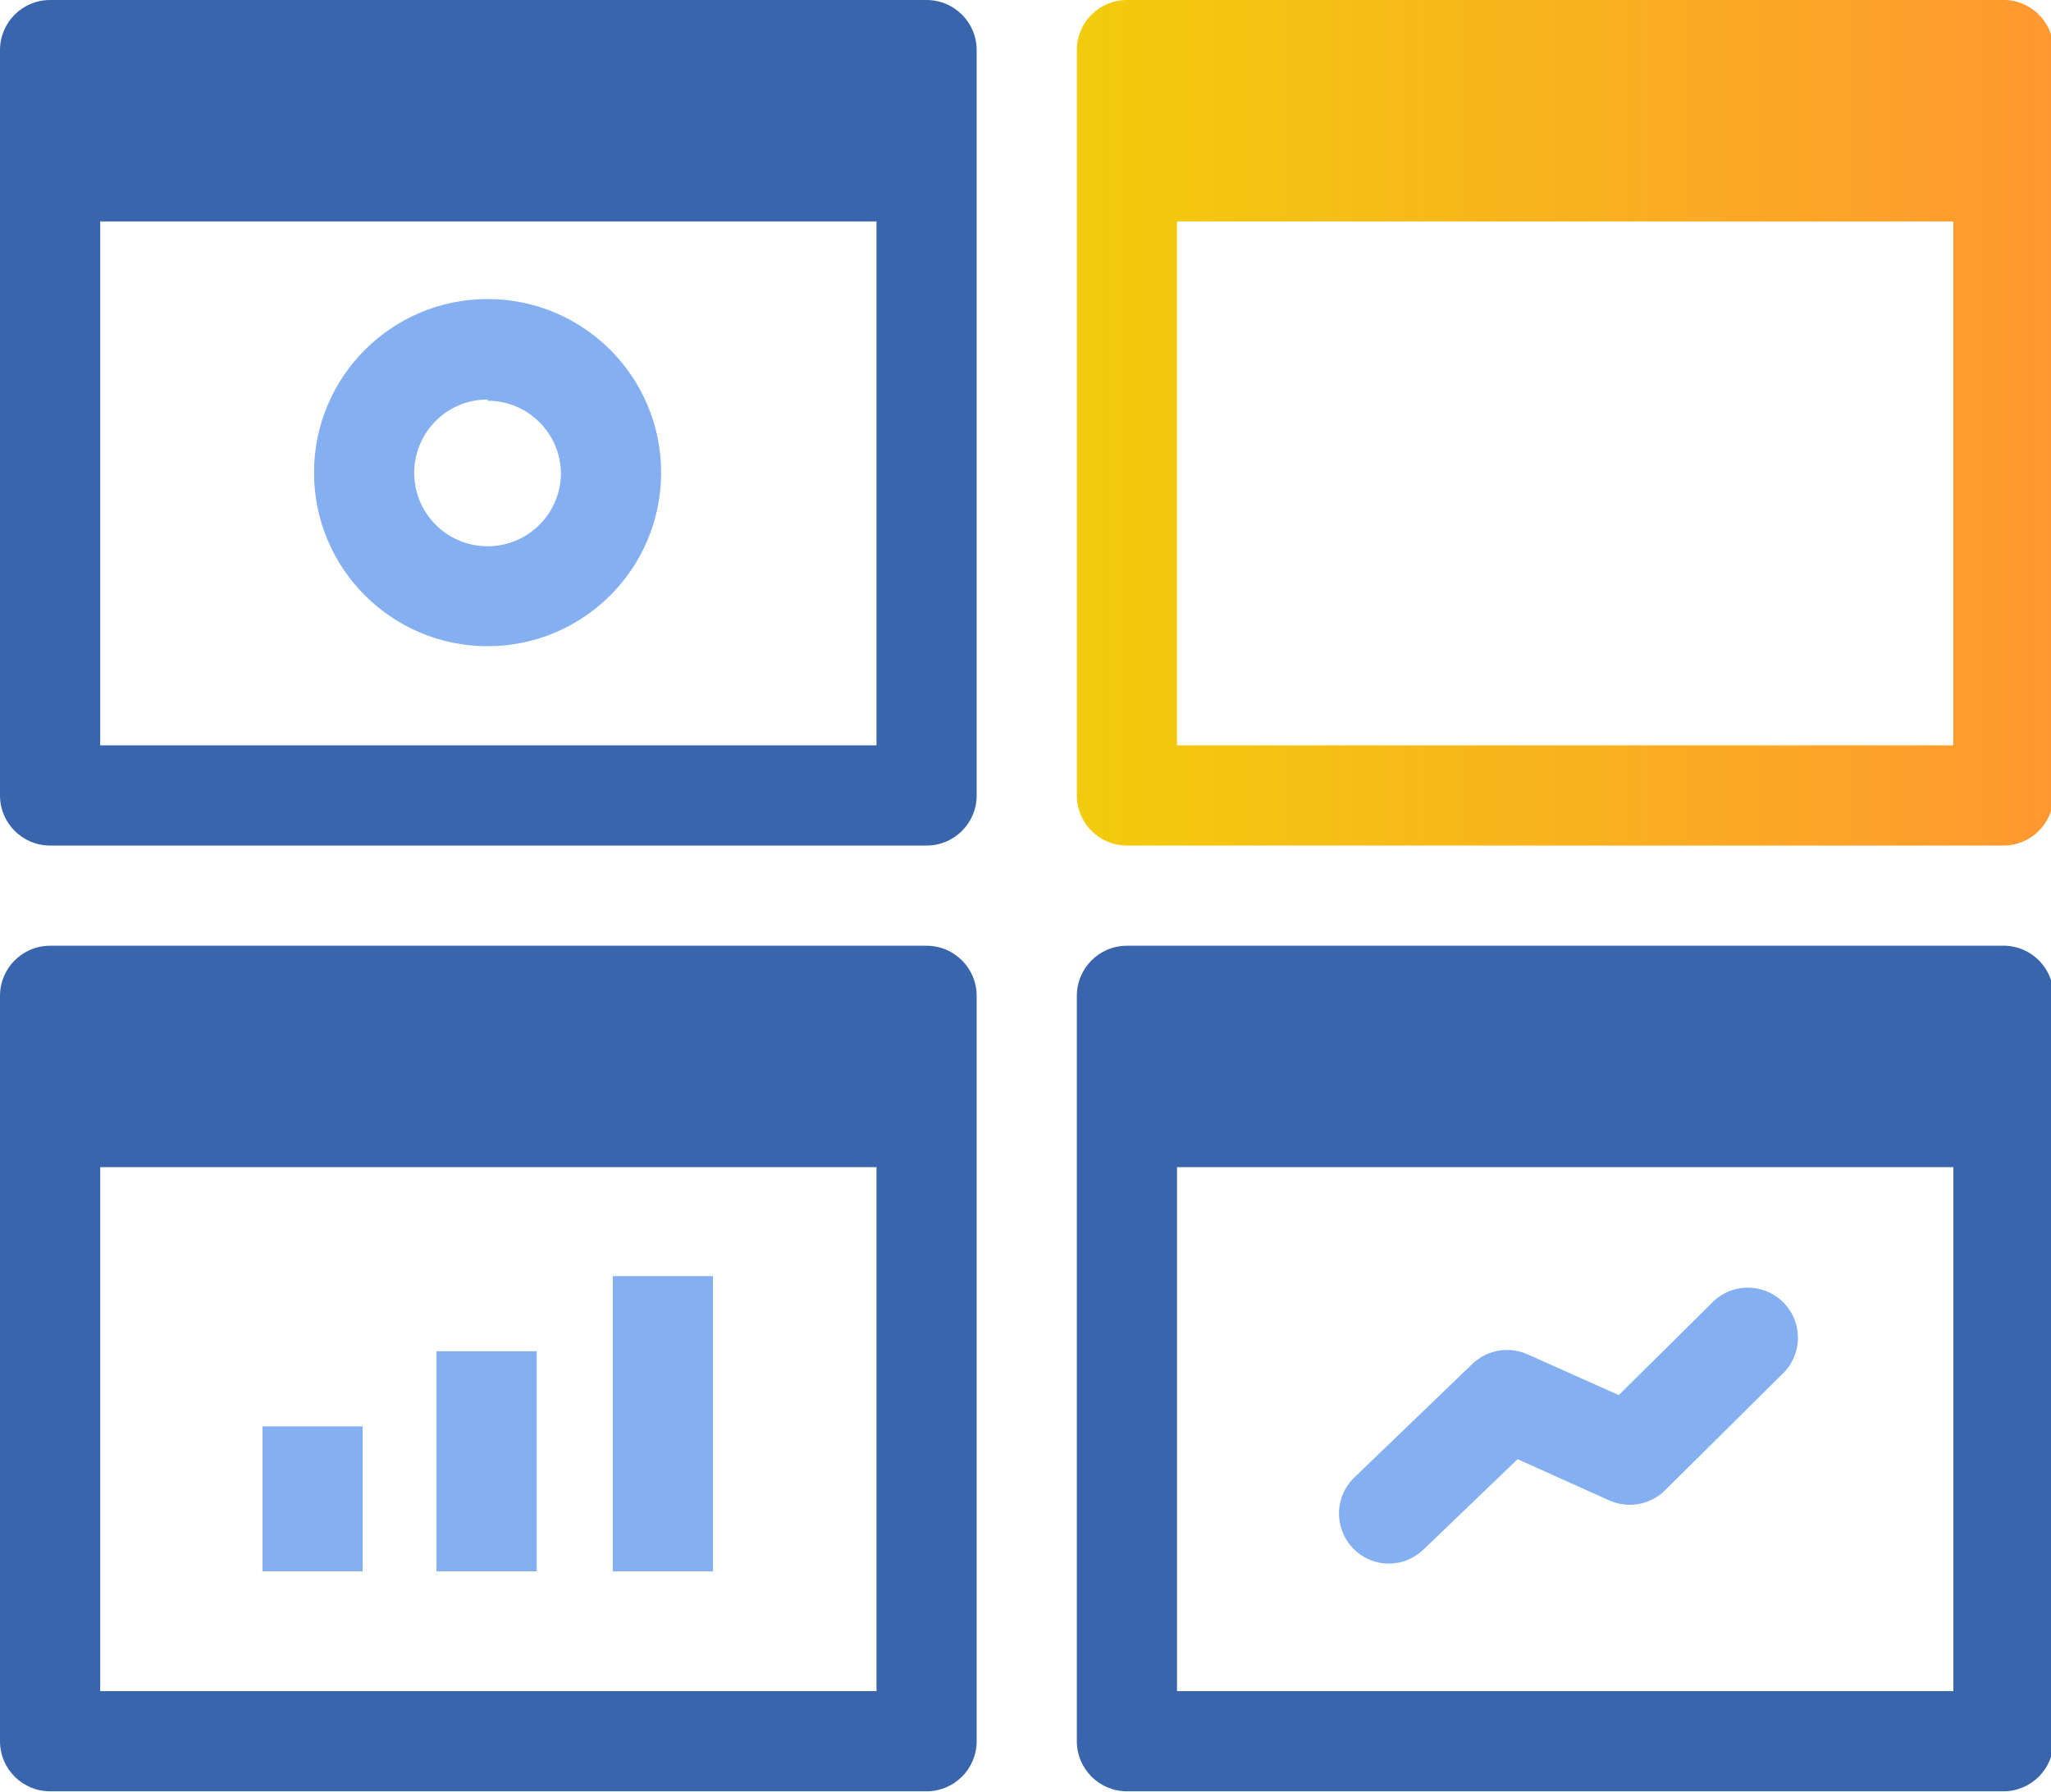
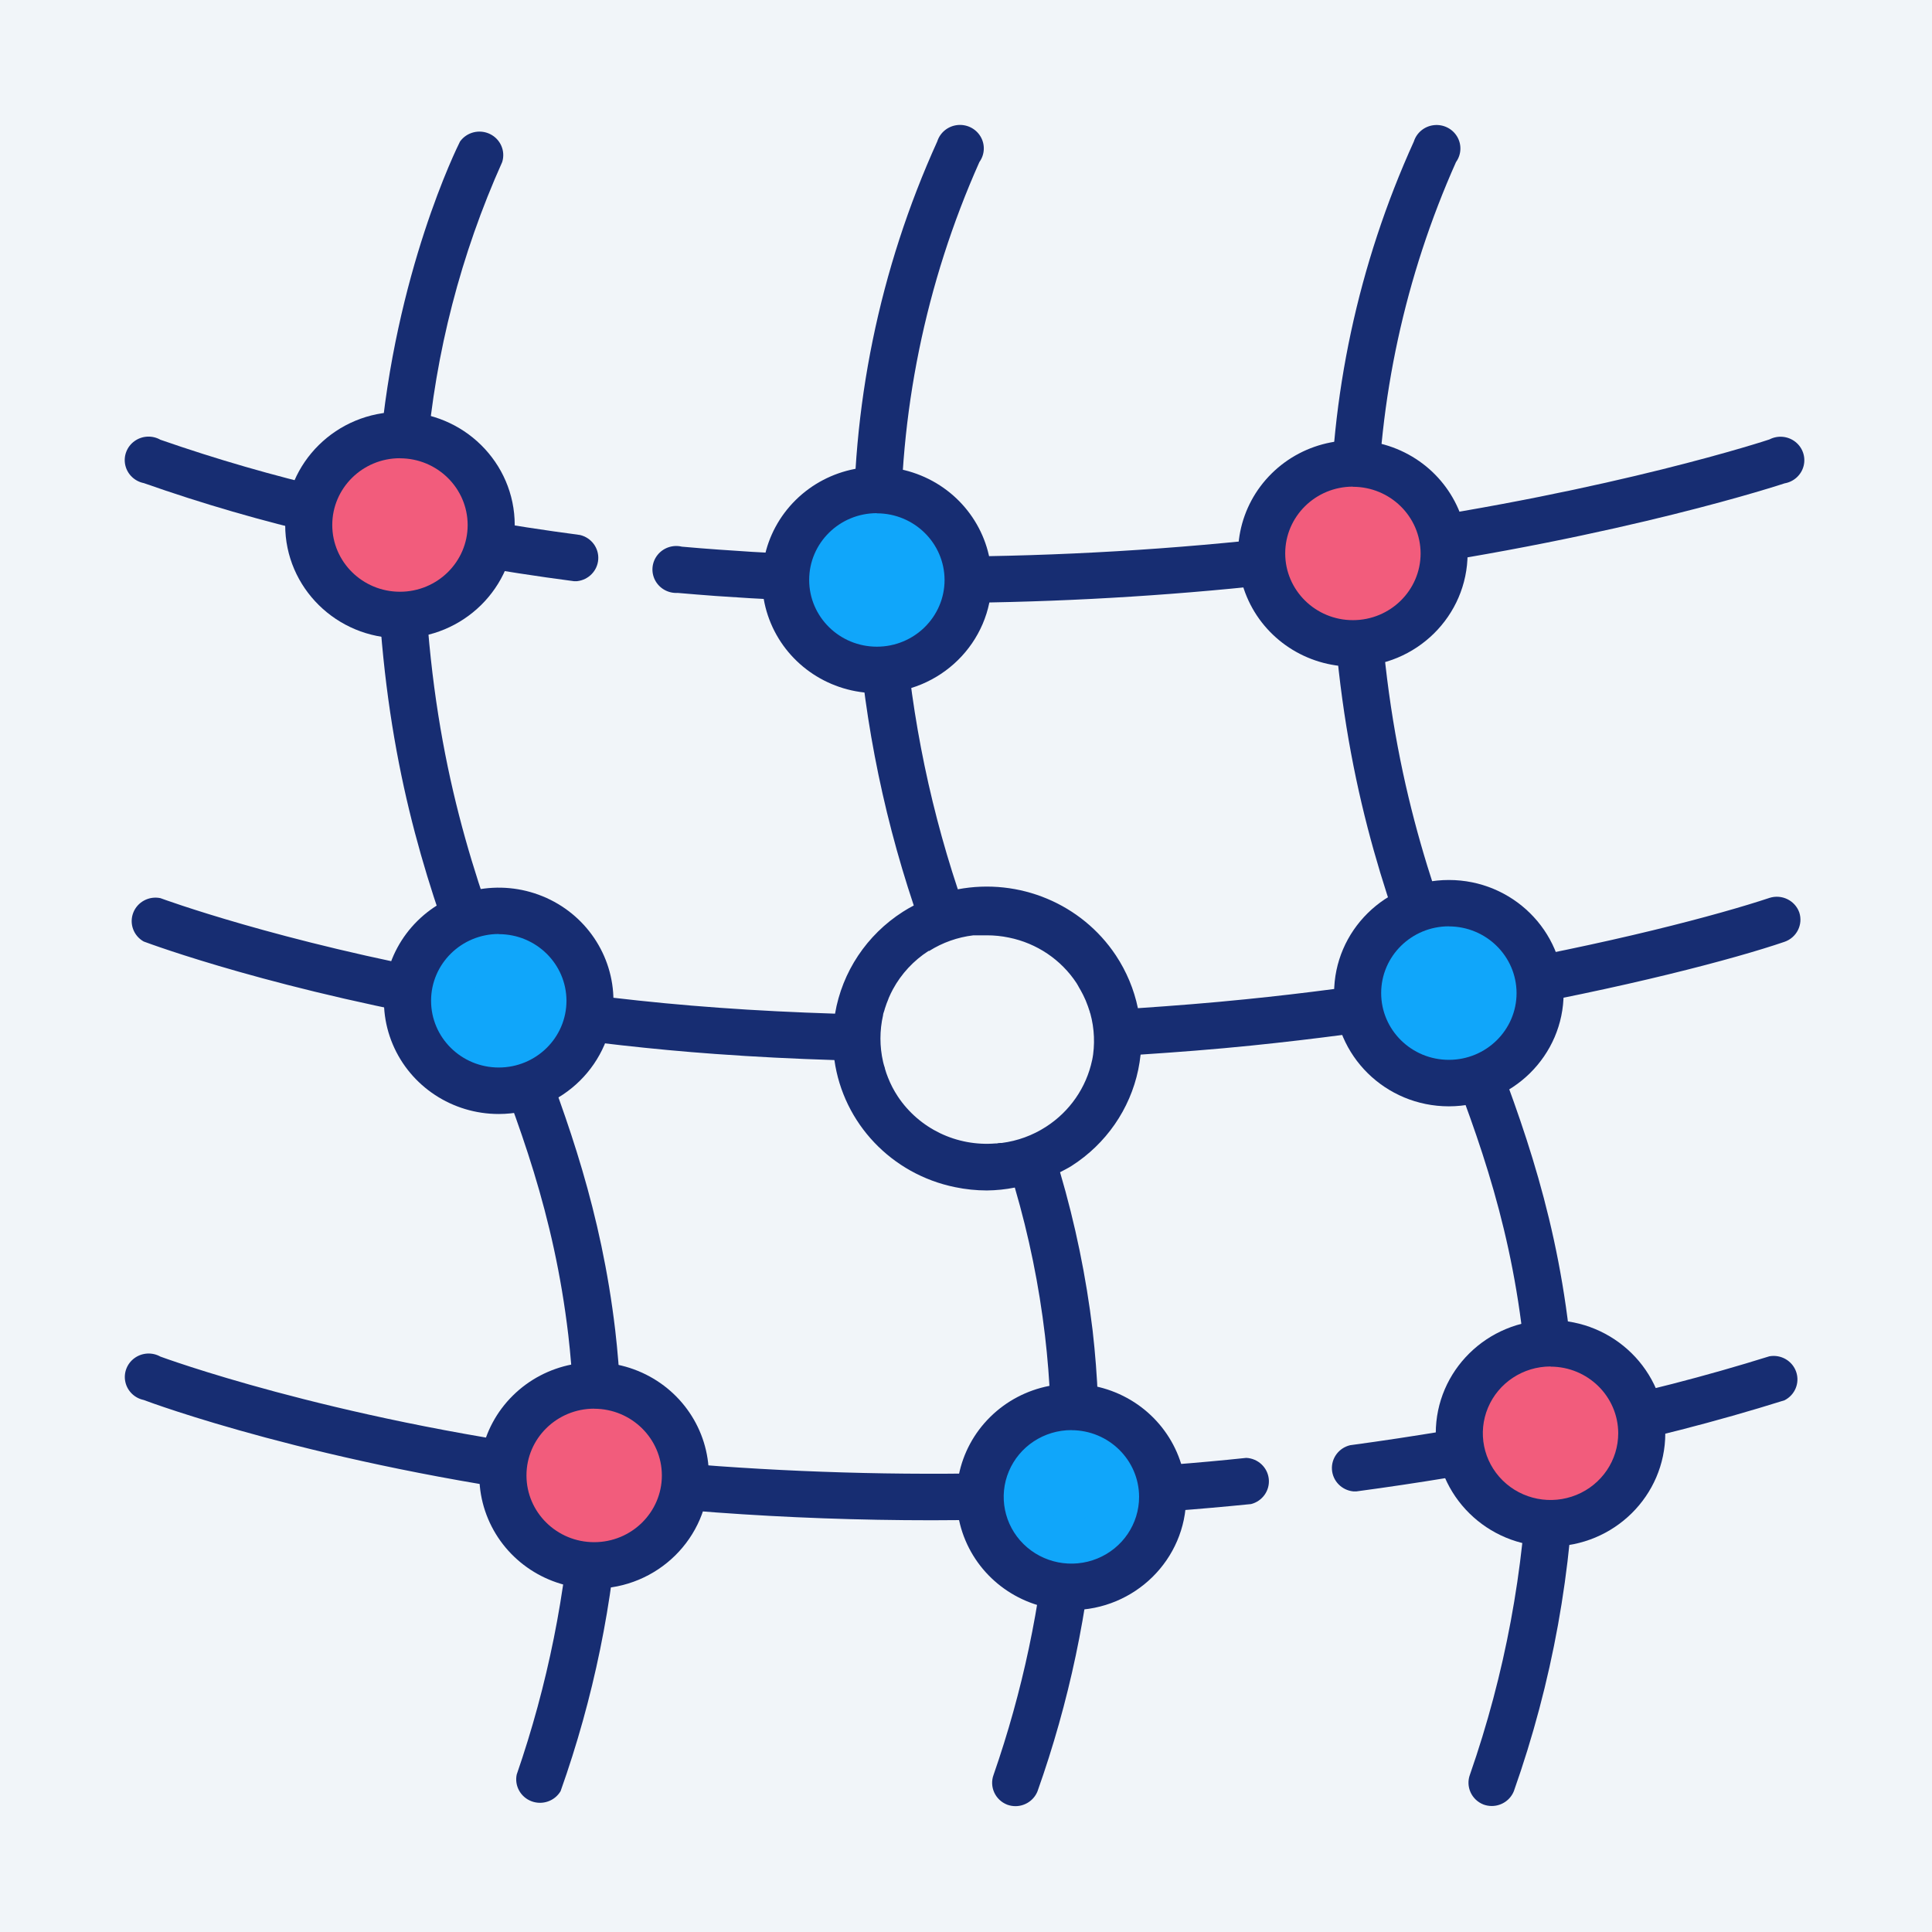
- <svg xmlns="http://www.w3.org/2000/svg" viewBox="0 0 81.9 71.52">
-   <defs>
-     <style>.cls-1{fill:#84aff1;}.cls-2{fill:#3865ab;}.cls-3{fill:url(#linear-gradient);}</style>
-     <linearGradient id="linear-gradient" x1="42.95" y1="16.88" x2="81.9" y2="16.88" gradientUnits="userSpaceOnUse">
-       <stop offset="0" stop-color="#f2cc0c" />
-       <stop offset="1" stop-color="#ff9830" />
-     </linearGradient>
-   </defs>
-   <g id="Layer_2" data-name="Layer 2">
-     <g id="Layer_1-2" data-name="Layer 1">
-       <path class="cls-1" d="M55.46,62.43A2,2,0,0,1,54.07,59l4.72-4.54a2,2,0,0,1,2.2-.39l3.65,1.63,3.68-3.64a2,2,0,1,1,2.81,2.84l-4.64,4.6a2,2,0,0,1-2.22.41L60.6,58.26l-3.76,3.61A2,2,0,0,1,55.46,62.43Z" />
-       <path class="cls-2" d="M37,0H2A2,2,0,0,0,0,2V31.76a2,2,0,0,0,2,2H37a2,2,0,0,0,2-2V2A2,2,0,0,0,37,0ZM4,29.76V8.84H35V29.76Z" />
-       <path class="cls-3" d="M79.9,0H45a2,2,0,0,0-2,2V31.76a2,2,0,0,0,2,2h35a2,2,0,0,0,2-2V2A2,2,0,0,0,79.9,0ZM47,29.76V8.84h31V29.76Z" />
-       <path class="cls-2" d="M37,37.76H2a2,2,0,0,0-2,2V69.52a2,2,0,0,0,2,2H37a2,2,0,0,0,2-2V39.76A2,2,0,0,0,37,37.76ZM4,67.52V46.6H35V67.52Z" />
-       <path class="cls-2" d="M79.9,37.76H45a2,2,0,0,0-2,2V69.52a2,2,0,0,0,2,2h35a2,2,0,0,0,2-2V39.76A2,2,0,0,0,79.9,37.76ZM47,67.52V46.6h31V67.52Z" />
-       <rect class="cls-1" x="10.48" y="56.95" width="4" height="5.79" />
-       <rect class="cls-1" x="17.43" y="53.95" width="4" height="8.79" />
-       <rect class="cls-1" x="24.47" y="50.95" width="4" height="11.79" />
-       <path class="cls-1" d="M19.47,25.8a6.93,6.93,0,1,1,6.93-6.92A6.93,6.93,0,0,1,19.47,25.8Zm0-9.85a2.93,2.93,0,1,0,2.93,2.93A2.93,2.93,0,0,0,19.47,16Z" />
+ <svg xmlns="http://www.w3.org/2000/svg" width="512px" height="512px" viewBox="0 0 512 512" version="1.1">
+   <g id="Page-1" stroke="none" stroke-width="1" fill="none" fill-rule="evenodd">
+     <g id="Group">
+       <rect id="Rectangle" fill="#F1F5F9" x="0" y="0" width="512" height="512" />
+       <g id="logo" transform="translate(32, 32)" fill-rule="nonzero">
+         <path d="M73.994,86.8 C76.434,86.801 78.856,87.23 81.145,88.065 C83.392,61.445 90.132,35.382 101.084,10.951 C102.007,8.03 100.641,4.881 97.861,3.523 C95.081,2.165 91.712,3.002 89.915,5.496 C89.095,7.114 72.669,40.361 68.651,87.505 C70.392,87.037 72.189,86.8 73.994,86.8 Z" id="Path" fill="#172D72" />
+         <path d="M94.648,107.147 C94.643,110.855 93.61,114.491 91.661,117.662 C100.579,119.218 110.065,120.711 120.077,122.018 L120.918,122.018 C123.97,121.695 126.344,119.252 126.541,116.231 C126.739,113.21 124.702,110.487 121.717,109.781 C112.168,108.516 103.145,107.105 94.564,105.633 C94.648,106.151 94.648,106.649 94.648,107.147 Z" id="Path" fill="#172D72" />
+         <path d="M6.121,96.03 C21.655,101.496 37.49,106.094 53.55,109.801 C53.433,108.921 53.37,108.035 53.36,107.147 C53.353,103.827 54.176,100.557 55.758,97.627 C40.45,94.069 25.348,89.7 10.516,84.539 C8.351,83.308 5.652,83.453 3.635,84.91 C1.618,86.367 0.664,88.861 1.202,91.269 C1.741,93.676 3.67,95.544 6.121,96.03 Z" id="Path" fill="#172D72" />
+         <path d="M444.824,209.793 C443.681,206.609 440.171,204.906 436.916,205.956 C423.854,210.311 394.492,218.213 355.813,224.892 C345.107,196.83 335.159,166.05 333.287,119.425 C398.657,110.092 440.449,96.258 440.933,96.092 C443.388,95.673 445.364,93.869 445.975,91.487 C446.586,89.104 445.718,86.59 443.76,85.071 C441.802,83.551 439.12,83.31 436.916,84.456 C436.453,84.622 396.238,97.896 333.013,107.043 C333.253,73.947 340.346,41.248 353.857,10.951 C355.3,8.947 355.412,6.292 354.141,4.177 C352.871,2.062 350.456,0.883 347.98,1.168 C345.504,1.453 343.431,3.149 342.688,5.496 C327.948,37.968 320.397,73.167 320.541,108.744 C313.32,109.684 305.853,110.548 298.141,111.336 C267.781,114.406 237.27,115.791 206.753,115.484 C206.753,114.634 206.753,113.825 206.753,112.954 C206.135,77.864 213.231,43.058 227.555,10.93 C228.998,8.926 229.109,6.272 227.839,4.157 C226.568,2.041 224.154,0.862 221.678,1.148 C219.202,1.433 217.128,3.129 216.386,5.476 C201.02,39.371 193.477,76.208 194.302,113.327 L194.302,115.401 C182.292,115.09 170.345,114.53 158.546,113.659 C155.265,113.431 151.962,113.161 148.702,112.871 C146.293,112.294 143.764,113.162 142.239,115.09 C140.714,117.017 140.474,119.647 141.628,121.812 C142.781,123.976 145.113,125.274 147.588,125.129 C150.911,125.419 154.297,125.689 157.641,125.938 C169.967,126.809 182.376,127.397 194.869,127.701 C196.333,155.007 201.475,181.999 210.16,207.967 C209.172,208.486 208.204,209.025 207.279,209.627 C197.707,215.741 191.182,225.54 189.296,236.631 C178.948,236.299 168.663,235.801 158.441,235.055 C139.048,233.665 120.939,231.425 104.512,228.833 C93.786,201.081 83.479,171.256 80.829,126.353 C76.819,127.781 72.452,127.919 68.357,126.747 C70.839,169.95 80.135,199.547 90.273,226.406 C41.75,217.55 10.979,206.184 10.516,206.018 C7.475,205.381 4.417,207.025 3.31,209.89 C2.204,212.755 3.378,215.988 6.078,217.508 C7.971,218.213 41.94,230.803 95.447,239.846 L95.847,240.904 C105.585,265.793 114.776,289.396 118.604,321.793 C119.783,331.981 120.275,342.236 120.077,352.489 C54.685,343.84 11.063,327.704 10.516,327.517 C8.355,326.3 5.671,326.45 3.662,327.899 C1.654,329.348 0.697,331.826 1.219,334.226 C1.741,336.625 3.644,338.498 6.078,339.007 C8.182,339.816 52.351,356.139 119.656,364.954 C118.075,389.93 113.124,414.587 104.933,438.273 C104.303,441.26 105.962,444.258 108.852,445.35 C111.741,446.442 115.008,445.307 116.564,442.67 C125.297,418.097 130.556,392.456 132.192,366.468 C140.394,367.381 148.899,368.162 157.704,368.812 C176.592,370.195 195.676,370.886 214.956,370.886 C225.178,370.886 235.442,370.637 245.727,370.243 C243.811,393.436 238.972,416.302 231.319,438.314 C230.13,441.486 231.727,445.014 234.916,446.258 C235.629,446.521 236.384,446.652 237.146,446.652 C239.713,446.626 242.009,445.067 242.951,442.711 C251.312,419.162 256.488,394.629 258.347,369.745 C272.046,369.026 285.781,367.975 299.55,366.593 C302.567,365.819 304.56,362.989 304.239,359.931 C303.918,356.873 301.381,354.504 298.267,354.356 C285.171,355.738 272.088,356.748 259.02,357.384 C259.444,345.072 258.952,332.747 257.547,320.507 C255.84,306.346 252.955,292.347 248.924,278.652 C249.955,278.092 251.027,277.594 252.016,276.951 C261.105,271.133 267.452,261.968 269.641,251.502 C269.915,250.175 270.125,248.827 270.272,247.479 C280.032,246.836 289.791,246.089 299.55,245.093 C316.629,243.351 332.866,241.153 347.926,238.747 C348.22,239.473 348.515,240.199 348.788,240.945 C358.526,265.834 367.718,289.437 371.546,321.834 C372.408,329.073 372.85,336.228 372.997,343.197 C359.094,345.935 343.256,348.631 325.799,350.996 C322.813,351.706 320.78,354.433 320.982,357.455 C321.185,360.477 323.565,362.916 326.619,363.233 C326.906,363.253 327.195,363.253 327.482,363.233 C344.308,360.972 359.473,358.421 372.934,355.828 C371.999,383.911 366.817,411.699 357.559,438.273 C356.367,441.439 357.954,444.964 361.134,446.216 C361.847,446.479 362.603,446.613 363.364,446.61 C365.939,446.593 368.245,445.033 369.19,442.67 C379.355,413.921 384.815,383.76 385.364,353.319 C404.124,349.555 422.666,344.805 440.912,339.09 C443.696,337.682 445.012,334.474 444.005,331.552 C442.998,328.631 439.972,326.878 436.895,327.434 C419.924,332.733 402.69,337.17 385.259,340.729 C385.049,334.113 384.586,327.351 383.787,320.465 C379.769,286.492 369.884,261.105 360.314,236.59 C398.657,229.828 427.808,222.071 440.912,217.591 C444.149,216.472 445.886,213.009 444.824,209.793 L444.824,209.793 Z M246.358,357.944 C217.063,359.094 187.725,358.63 158.483,356.554 C149.565,355.911 140.941,355.081 132.591,354.127 C132.852,342.885 132.332,331.638 131.035,320.465 C127.312,289.022 118.562,264.942 109.707,242.086 C124.43,244.16 140.5,246.089 157.578,247.313 C168.095,248.08 178.611,248.599 189.128,248.93 C191.489,265.703 204.301,279.193 221.118,282.613 C223.885,283.187 226.704,283.479 229.532,283.484 C232.018,283.458 234.497,283.201 236.935,282.717 C240.686,295.538 243.359,308.642 244.928,321.896 C246.343,333.858 246.821,345.91 246.358,357.944 Z M257.421,248.246 C257.421,248.495 257.421,248.723 257.421,248.951 C255.89,256.214 251.484,262.574 245.18,266.622 L245.18,266.622 L245.18,266.622 L245.18,266.622 C241.657,268.895 237.66,270.356 233.486,270.895 L233.486,270.895 C233.065,270.895 232.623,270.895 232.203,271.019 L231.866,271.019 C221.559,271.886 211.601,267.108 205.933,258.575 C204.886,256.997 204.012,255.315 203.325,253.556 C203.018,252.795 202.751,252.02 202.525,251.233 C202.525,250.963 202.357,250.673 202.294,250.403 C202.231,250.133 202.084,249.719 202.021,249.366 L202.021,249.366 C201.095,245.31 201.095,241.102 202.021,237.046 L202.021,237.046 C202.021,236.61 202.273,236.175 202.378,235.739 C202.483,235.304 202.546,235.138 202.652,234.847 C202.845,234.228 203.069,233.619 203.325,233.022 L203.556,232.4 C203.893,231.633 204.25,230.865 204.65,230.139 C206.878,226.045 210.11,222.565 214.051,220.018 L214.241,220.018 L214.241,220.018 C217.78,217.785 221.785,216.367 225.956,215.87 L225.956,215.87 L226.818,215.87 L227.87,215.87 C228.417,215.87 228.964,215.87 229.511,215.87 C231.483,215.864 233.45,216.066 235.379,216.471 C242.75,217.966 249.206,222.314 253.299,228.542 C253.551,228.895 253.719,229.31 253.951,229.683 C254.182,230.056 254.687,230.969 255.023,231.633 L255.718,233.126 C256.138,234.142 256.517,235.2 256.832,236.216 C256.832,236.341 256.832,236.444 256.937,236.548 L256.937,236.548 C258.054,240.606 258.226,244.86 257.442,248.993 L257.421,248.246 Z M298.141,232.815 C288.613,233.79 279.064,234.536 269.557,235.179 C268.521,230.191 266.537,225.441 263.71,221.179 C254.634,207.52 238.099,200.608 221.834,203.674 C213.68,179.112 208.801,153.608 207.321,127.804 L214.83,127.804 C243.084,127.797 271.319,126.357 299.424,123.49 C306.799,122.744 313.951,121.921 320.877,121.022 C322.875,167.647 332.635,198.738 343.298,226.904 C329.185,229.185 314.042,231.218 298.141,232.815 L298.141,232.815 Z" id="Shape" fill="#172D72" />
+         <ellipse id="Oval" fill="#F25C7C" cx="326.304" cy="114.696" rx="20.633" ry="20.347" />
+         <ellipse id="Oval" fill="#F25C7C" cx="326.304" cy="114.696" rx="6.878" ry="6.782" />
+         <ellipse id="Oval" fill="#10A6FA" cx="99.927" cy="233.25" rx="20.633" ry="20.347" />
+         <ellipse id="Oval" fill="#10A6FA" cx="99.927" cy="233.25" rx="6.878" ry="6.782" />
+         <ellipse id="Oval" fill="#10A6FA" cx="200.149" cy="121.727" rx="20.633" ry="20.347" />
+         <path d="M351.733,210.85 C343.375,210.842 335.836,215.801 332.634,223.414 C329.431,231.027 331.197,239.792 337.107,245.62 C343.017,251.447 351.905,253.189 359.625,250.031 C367.345,246.873 372.374,239.439 372.366,231.197 C372.354,219.965 363.123,210.862 351.733,210.85 Z" id="Path" fill="#10A6FA" />
+         <ellipse id="Oval" fill="#F25C7C" cx="73.762" cy="107.147" rx="20.633" ry="20.347" />
+         <ellipse id="Oval" fill="#F25C7C" cx="73.762" cy="107.147" rx="6.878" ry="6.782" />
+         <ellipse id="Oval" fill="#F25C7C" cx="125.209" cy="359.022" rx="20.633" ry="20.347" />
+         <ellipse id="Oval" fill="#F25C7C" cx="125.209" cy="359.022" rx="6.878" ry="6.782" />
+         <ellipse id="Oval" fill="#F25C7C" cx="378.676" cy="347.843" rx="20.633" ry="20.347" />
+         <ellipse id="Oval" fill="#10A6FA" cx="251.7" cy="364.705" rx="20.633" ry="20.347" />
+         <ellipse id="Oval" fill="#10A6FA" cx="251.7" cy="364.705" rx="6.878" ry="6.782" />
+         <path d="M100.18,263.221 C87.875,263.229 76.777,255.925 72.064,244.716 C67.351,233.508 69.952,220.603 78.653,212.023 C87.354,203.443 100.44,200.878 111.807,205.525 C123.174,210.173 130.581,221.116 130.572,233.25 C130.549,249.793 116.955,263.198 100.18,263.221 L100.18,263.221 Z M100.18,215.517 C90.271,215.517 82.238,223.438 82.238,233.209 C82.238,242.98 90.271,250.901 100.18,250.901 C110.088,250.901 118.121,242.98 118.121,233.209 C118.097,223.454 110.072,215.558 100.18,215.559 L100.18,215.517 Z" id="Shape" fill="#172D72" />
+         <path d="M73.994,137.138 C57.197,137.138 43.58,123.71 43.58,107.147 C43.58,90.583 57.197,77.156 73.994,77.156 C90.791,77.156 104.407,90.583 104.407,107.147 C104.396,123.706 90.786,137.126 73.994,137.138 Z M73.994,89.434 C64.085,89.434 56.053,97.355 56.053,107.126 C56.053,116.897 64.085,124.818 73.994,124.818 C83.902,124.818 91.935,116.897 91.935,107.126 C91.911,97.368 83.889,89.466 73.994,89.455 L73.994,89.434 Z" id="Shape" fill="#172D72" />
+         <path d="M200.38,151.698 C188.077,151.698 176.986,144.388 172.28,133.179 C167.573,121.97 170.179,109.068 178.882,100.492 C187.585,91.917 200.669,89.356 212.033,94.004 C223.398,98.653 230.802,109.595 230.794,121.727 C230.782,138.283 217.169,151.698 200.38,151.698 L200.38,151.698 Z M200.38,103.994 C190.472,103.994 182.439,111.915 182.439,121.686 C182.439,131.457 190.472,139.378 200.38,139.378 C210.289,139.378 218.321,131.457 218.321,121.686 C218.286,111.936 210.267,104.047 200.38,104.036 L200.38,103.994 Z" id="Shape" fill="#172D72" />
+         <path d="M326.535,144.667 C314.23,144.675 303.133,137.371 298.42,126.162 C293.707,114.953 296.308,102.049 305.009,93.469 C313.709,84.889 326.796,82.324 338.163,86.971 C349.529,91.619 356.936,102.562 356.928,114.696 C356.905,131.239 343.311,144.644 326.535,144.667 Z M326.535,96.963 C316.627,96.963 308.594,104.884 308.594,114.655 C308.594,124.426 316.627,132.347 326.535,132.347 C336.444,132.347 344.476,124.426 344.476,114.655 C344.442,104.905 336.423,97.016 326.535,97.004 L326.535,96.963 Z" id="Shape" fill="#172D72" />
+         <path d="M351.964,261.188 C335.167,261.188 321.55,247.761 321.55,231.197 C321.55,214.633 335.167,201.206 351.964,201.206 C368.761,201.206 382.377,214.633 382.377,231.197 C382.366,247.756 368.756,261.177 351.964,261.188 L351.964,261.188 Z M351.964,213.484 C342.055,213.484 334.023,221.405 334.023,231.176 C334.023,240.947 342.055,248.868 351.964,248.868 C361.873,248.868 369.905,240.947 369.905,231.176 C369.882,221.418 361.86,213.517 351.964,213.505 L351.964,213.484 Z" id="Shape" fill="#172D72" />
+         <path d="M378.907,377.834 C362.11,377.834 348.494,364.407 348.494,347.843 C348.494,331.279 362.11,317.852 378.907,317.852 C395.704,317.852 409.321,331.279 409.321,347.843 C409.309,364.402 395.699,377.823 378.907,377.834 Z M378.907,330.13 C371.649,330.13 365.105,334.443 362.33,341.057 C359.554,347.67 361.093,355.281 366.228,360.34 C371.364,365.398 379.084,366.906 385.787,364.161 C392.491,361.417 396.857,354.959 396.848,347.801 C396.802,338.06 388.786,330.183 378.907,330.172 L378.907,330.13 Z" id="Shape" fill="#172D72" />
+         <path d="M251.953,394.696 C239.65,394.705 228.553,387.403 223.839,376.197 C219.125,364.99 221.722,352.087 230.419,343.506 C239.115,334.924 252.198,332.354 263.566,336.995 C274.933,341.636 282.345,352.573 282.345,364.705 C282.334,381.256 268.737,394.673 251.953,394.696 Z M251.953,346.993 C244.694,346.984 238.146,351.289 235.362,357.9 C232.579,364.51 234.109,372.123 239.238,377.187 C244.367,382.251 252.086,383.769 258.793,381.032 C265.499,378.294 269.873,371.842 269.873,364.684 C269.85,354.934 261.84,347.036 251.953,347.013 L251.953,346.993 Z" id="Shape" fill="#172D72" />
+         <path d="M125.461,389.013 C113.158,389.022 102.062,381.72 97.348,370.514 C92.634,359.307 95.23,346.404 103.927,337.823 C112.624,329.241 125.707,326.671 137.074,331.312 C148.441,335.953 155.854,346.89 155.854,359.022 C155.83,375.568 142.24,388.979 125.461,389.013 L125.461,389.013 Z M125.461,341.31 C115.552,341.31 107.52,349.231 107.52,359.001 C107.52,368.772 115.552,376.693 125.461,376.693 C135.37,376.693 143.402,368.772 143.402,359.001 C143.379,349.243 135.357,341.342 125.461,341.33 L125.461,341.31 Z" id="Shape" fill="#172D72" />
+       </g>
    </g>
  </g>
</svg>
